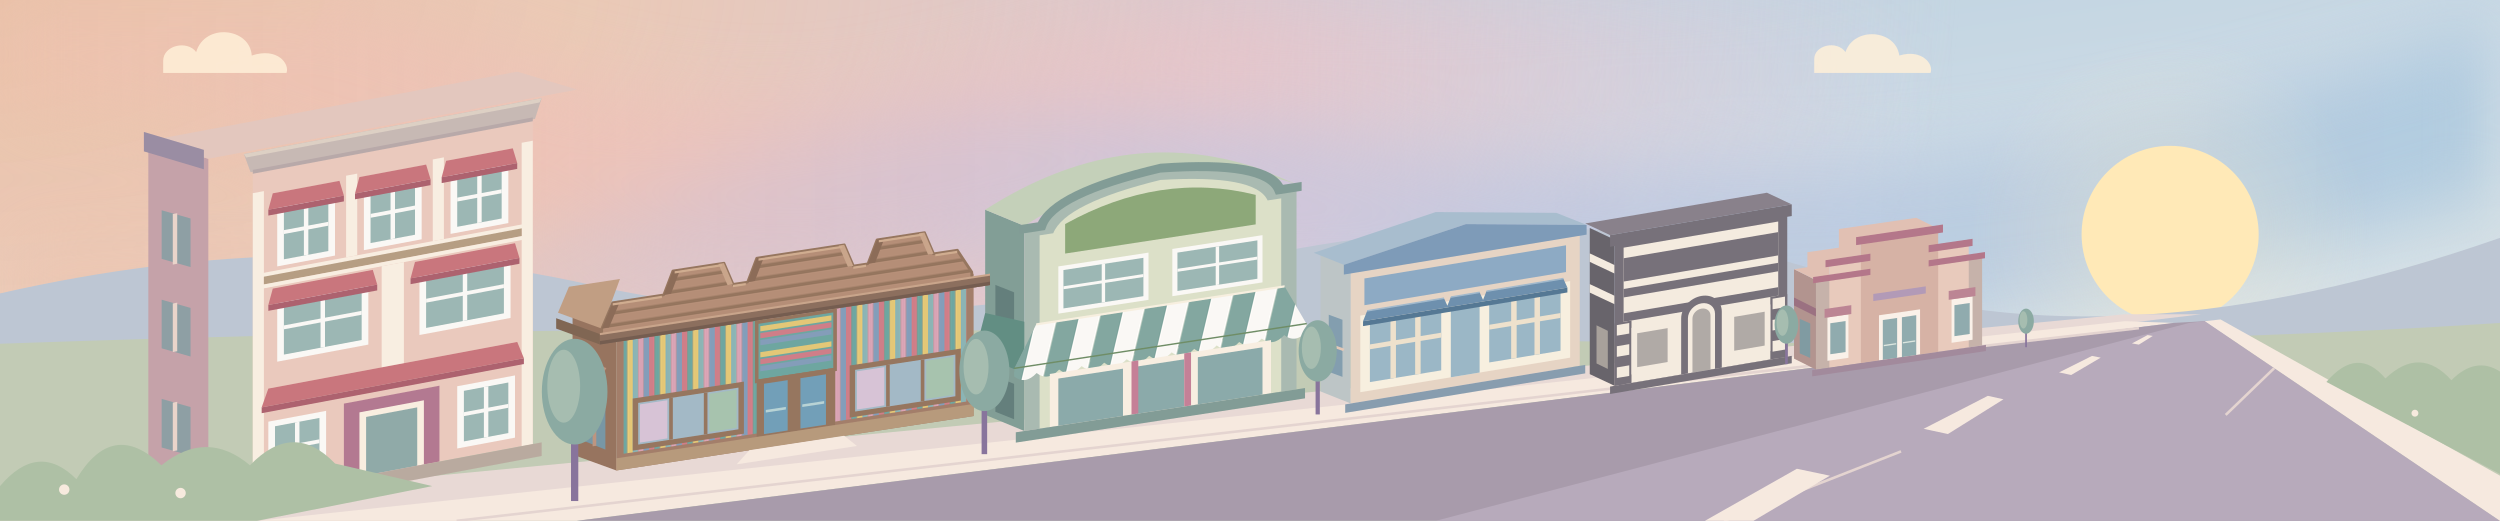
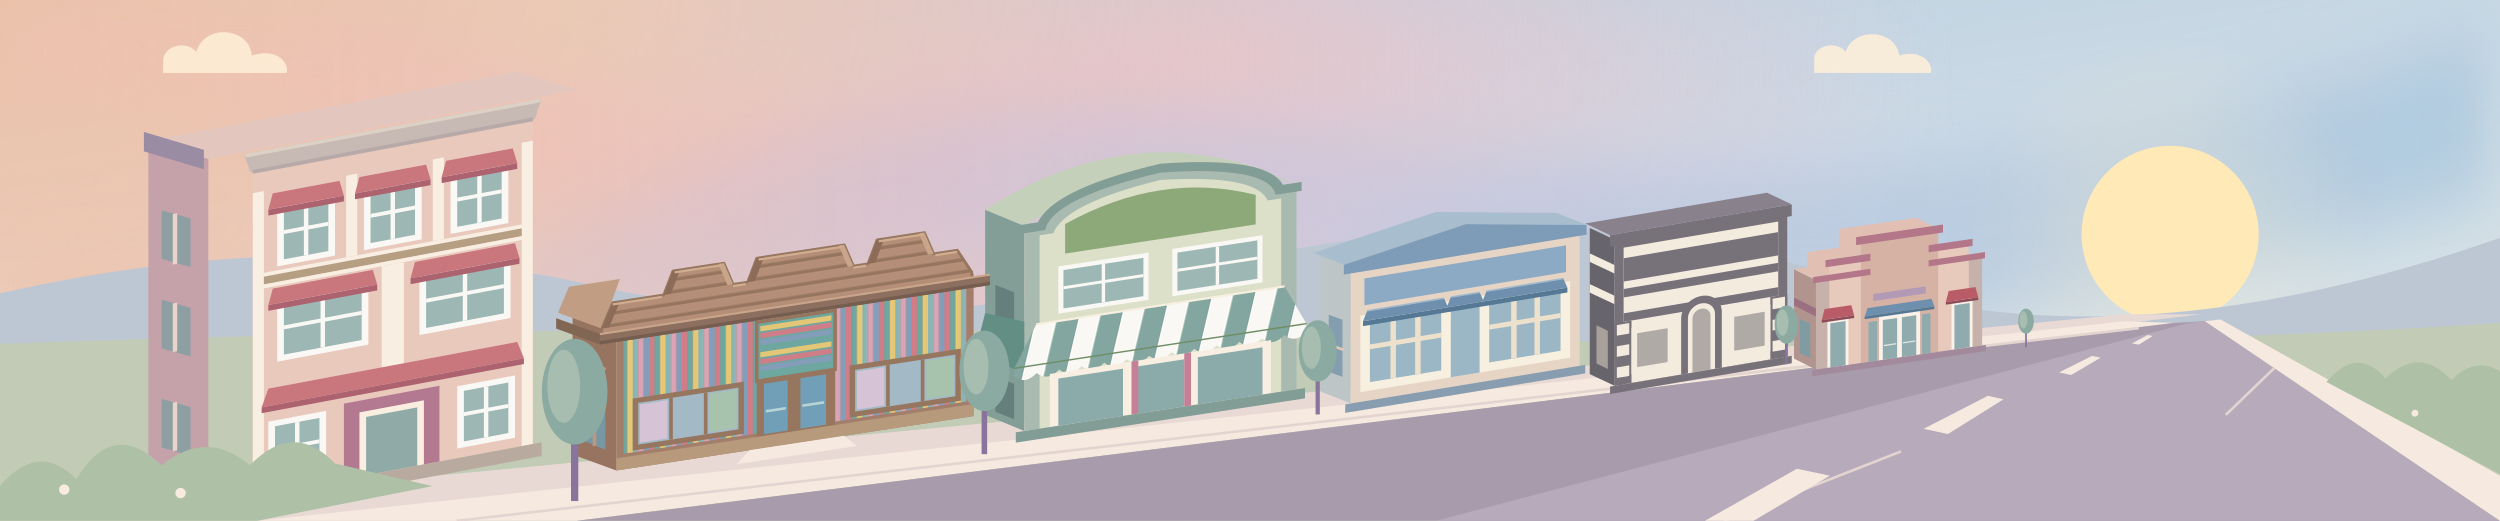
<svg xmlns="http://www.w3.org/2000/svg" viewBox="0 0 1440 300" preserveAspectRatio="xMidYMax meet" fill="none">
  <defs>
    <linearGradient id="village-sky" x1="0" y1="0" x2=".7" y2="1">
      <stop offset="0" stop-color="#b3cddd" />
      <stop offset=".55" stop-color="#ccdae5" />
      <stop offset="1" stop-color="#dce5e6" />
    </linearGradient>
    <radialGradient id="village-corner-warmth" gradientUnits="userSpaceOnUse" cx="-30" cy="-20" r="1160" gradientTransform="scale(1 .48)">
      <stop offset="0" stop-color="#eac0a7" />
      <stop offset=".32" stop-color="#edc9b4" stop-opacity=".95" />
      <stop offset=".65" stop-color="#e8c4c8" stop-opacity=".7" />
      <stop offset="1" stop-color="#dfcbdc" stop-opacity="0" />
    </radialGradient>
    <linearGradient id="village-peach-sweep" x1="0" y1="0" x2="1" y2="0">
      <stop offset="0" stop-color="#edc4aa" stop-opacity=".85" />
      <stop offset=".55" stop-color="#efc0be" stop-opacity=".65" />
      <stop offset="1" stop-color="#e8cbdc" stop-opacity="0" />
    </linearGradient>
    <linearGradient id="village-blue-sweep" x1="0" y1="0" x2="1" y2="0">
      <stop offset="0" stop-color="#c6bfdb" stop-opacity="0" />
      <stop offset=".45" stop-color="#c3c5e1" stop-opacity=".65" />
      <stop offset="1" stop-color="#9fc4dc" stop-opacity=".7" />
    </linearGradient>
    <filter id="village-sky-soften" x="-15%" y="-100%" width="130%" height="300%" color-interpolation-filters="sRGB">
      <feGaussianBlur stdDeviation="20" />
    </filter>
    <radialGradient id="village-sun-halo">
      <stop offset="0" stop-color="#fff0cc" stop-opacity=".35" />
      <stop offset="1" stop-color="#fff0cc" stop-opacity="0" />
    </radialGradient>
    <pattern id="toy-stripes" width="18" height="110" patternUnits="userSpaceOnUse">
      <path fill="#cf7e88" d="M0 0h3v110H0z" />
      <path fill="#6ea6a0" d="M3 0h3v110H3z" />
      <path fill="#e3c777" d="M6 0h3v110H6z" />
      <path fill="#8cb4b4" d="M9 0h3v110H9z" />
      <path fill="#d8a3b4" d="M12 0h3v110h-3z" />
      <path fill="#849db9" d="M15 0h3v110h-3z" />
    </pattern>
    <pattern id="toy-roof" width="12" height="7" patternUnits="userSpaceOnUse">
      <path fill="#b58e77" d="M0 0h12v7H0z" />
      <path fill="#96765f" d="M0 5h12v2H0z" />
    </pattern>
    <pattern id="awning-stripes" width="26" height="35" patternUnits="userSpaceOnUse" patternTransform="skewX(-12)">
      <path fill="#faf8f5" d="M0 0h13v35H0z" />
      <path fill="#83a7a0" d="M13 0h13v35H13z" />
    </pattern>
    <g id="window">
      <path fill="#faf8f5" d="M0 0h26v32H0z" />
      <path fill="#9cb7b4" d="M3 3h20v26H3z" />
      <path stroke="#faf8f5" stroke-width="2" d="M13 3v26M3 15h20" />
    </g>
    <g id="tree">
      <path stroke="#88749c" stroke-width="4" d="M0 0v52" />
      <ellipse cy="-8" rx="18" ry="29" fill="#8baaa2" />
      <ellipse cx="-6" cy="-11" rx="9" ry="20" fill="#a6bdb0" />
    </g>
  </defs>
  <style>
    .village-cloud { transform-box: fill-box; transform-origin: center; }
    @keyframes cloud-drift { from { transform: translateX(-26px); } to { transform: translateX(44px); } }
    @media (prefers-reduced-motion: no-preference) {
      .village-cloud { animation: cloud-drift 48s ease-in-out -18s infinite alternate; }
      .village-cloud-far { animation-duration: 67s; animation-delay: -40s; }
    }
  </style>
  <path fill="url(#village-sky)" d="M0 0h1440v300H0z" />
  <path fill="url(#village-corner-warmth)" d="M0 0h1440v300H0Z" />
  <g fill="none" stroke-linecap="round" filter="url(#village-sky-soften)">
    <path stroke="url(#village-peach-sweep)" stroke-width="92" d="M-140 38C130-60 280 157 535 95S850-7 1100 62" />
    <path stroke="url(#village-blue-sweep)" stroke-width="90" d="M80 206C330 263 367 77 665 112S1110 181 1510 38" />
    <path stroke="url(#village-peach-sweep)" stroke-width="45" opacity=".5" d="M-100 191C170 104 315 228 553 182S837 48 1058 100" />
  </g>
  <circle cx="1250" cy="135" r="115" fill="url(#village-sun-halo)" />
  <circle cx="1250" cy="135" r="51" fill="#ffe9b7" />
  <path fill="#bdc6d3" d="M0 169Q180 128 340 164T700 153T1060 160T1440 137v163H0z" />
  <g fill="#fff0d8" opacity=".85">
    <path class="village-cloud" d="M94 35c0-9 14-12 19-5 5-17 31-14 32 2 15-5 22 5 20 10H94z" />
    <path class="village-cloud village-cloud-far" d="M1045 34c0-8 13-11 18-4 5-15 29-13 31 2 13-4 20 5 18 10h-67z" />
  </g>
  <path fill="#c2cbb5" d="M0 198q390-14 780-4t660-8v114H0Z" />
  <path fill="#e8d9d5" d="M0 298 1224 181h44L270 300H0Z" />
  <path fill="#f6e9df" d="m1224 185 28 1L332 300H148Z" />
  <path fill="#a89bab" d="m1252 186 18-1 170 115H332Z" />
  <path fill="#b7aabb" d="m1261 186 9-1 170 115H827Z" />
  <path fill="#f6e9df" d="m1270 185 9-1 161 90v26Z" />
  <path stroke="#e4d4d0" stroke-width="1.5" d="m1232 189-969 111m1047-88-28 27m-187 21-102 40" />
  <g fill="#f6e9df">
    <path d="m1237 193 3 .5-8 5-4-.7Z" />
    <path d="m1205 205 5 1-17 10-7-1.5Z" />
    <path d="m1145 228 9 2-32 20-14-3Z" />
    <path d="m1035 270 19 4-44 26h-28Z" />
  </g>
  <g transform="matrix(1.28 -.24 0 1.12 120 78)">
    <path fill="#c5a2a9" d="M0 12-27-3v178l27 15Z" />
    <path fill="#e3c7be" d="M-27-3h166l27 15H0Z" />
    <path fill="#9a8da3" d="m-29-8 27 15v10l-27-15Z" />
    <g fill="#8e9fa4">
      <path d="m-21 34 13 7v25l-13-7Z" />
      <path d="m-21 80 13 7v25l-13-7Z" />
      <path d="m-21 131 13 7v25l-13-7Z" />
    </g>
    <path stroke="#ead4ca" stroke-width="2" d="m-15 37 0 26m0 20v25m0 26v25" />
    <path fill="#eac9bd" d="M20 22h126v168H20z" />
    <path fill="#c7b9b4" d="M16 13h134l-3 10H19Z" />
    <path fill="#ddd0c4" d="M16 13h134l-1 2H17Z" />
    <path fill="#b8a9a9" d="M20 22h126v2H20Z" />
    <path fill="#f8eee1" d="M20 34h5v156H20zM141 34h5v156h-5zM62 34h5v42h-5zM101 34h5v42h-5zM78 84h10v58H78Z" />
    <g>
      <use href="#window" x="31" y="42" />
      <use href="#window" x="70" y="42" />
      <use href="#window" x="109" y="42" />
    </g>
    <path fill="#faf8f5" d="M31 91h41v32H31ZM95 91h41v32H95Z" />
    <path fill="#9cb7b4" d="M34 94h35v26H34ZM98 94h35v26H98Z" />
    <path stroke="#faf8f5" stroke-width="2" d="M51.5 94v26M34 106h35M115.5 94v26M98 106h35" />
    <path fill="#b69e83" d="M25 77h116v5H25z" />
    <path fill="#f8eee1" d="M24 76h118v2H24zM24 82h118v2H24z" />
    <g id="american-girl-projecting-awnings">
      <path fill="#c9767d" d="m29 36-2 8h34l-2-8Zm39 0-2 8h34l-2-8Zm39 0-2 8h34l-2-8ZM29 85l-2 8h49l-2-8Zm64 0-2 8h49l-2-8ZM27 136l-3 9h118l-3-9Z" />
      <path fill="#ad626f" d="M27 44h34v3H27ZM66 44h34v3H66ZM105 44h34v3h-34ZM27 93h49v3H27ZM91 93h49v3H91ZM24 145h118v3H24Z" />
    </g>
    <path fill="#b37991" d="M61 151h43v39H61z" />
    <path fill="#f9eee0" d="M68 157h29v33H68z" />
    <path fill="#90aaa8" d="M71 160h23v30H71z" />
    <use href="#window" x="27" y="153" />
    <use href="#window" x="112" y="153" />
    <path fill="#b9aa9f" d="M16 190h134v7H16z" />
  </g>
  <g transform="matrix(.98 -.15 0 .85 590 108)">
    <path fill="#829e96" d="M0 26-23 11v139l23 15Z" />
    <path fill="#c4d0b9" d="M-23 11Q57-34 137 11l23 15Q80-19 0 26Z" />
    <path fill="#647f7c" d="m-17 63 11 7v24l-11-7Zm0 62 11 7v24l-11-7Z" />
    <path fill="#628e83" d="m-6 122-23-15 6-26 30 13Z" />
    <path fill="#a9bab1" d="M0 28h10Q17 7 80 1q63 6 70 27h10v137H0Z" />
    <path fill="#dce0c8" d="M9 34h8Q24 15 80 9q56 6 63 25h8v131H9Z" />
    <path stroke="#829c96" stroke-width="6" d="M-3 28h13Q17 7 80 1q63 6 70 27h13" />
    <path fill="#8da879" d="M24 29Q80 3 136 29v20H24Z" />
    <path fill="#faf8f5" d="M20 57h53v32H20ZM87 57h53v32H87Z" />
    <path fill="#9cb7b4" d="M23 60h47v26H23ZM90 60h47v26H90Z" />
    <path stroke="#faf8f5" stroke-width="2" d="M46.5 60v26M23 72h47M113.5 60v26M90 72h47" />
    <g id="joann-projecting-awning">
      <path fill="url(#awning-stripes)" d="M7 94h146l13 28H-6Z" />
      <path fill="#6f8d66" d="M-6 121h172v3H-6Z" />
      <path fill="url(#awning-stripes)" d="M-6 122h172v5q-6.615 7-13.23 0q-6.615 7-13.23 0q-6.615 7-13.23 0q-6.615 7-13.23 0q-6.615 7-13.23 0q-6.615 7-13.23 0q-6.615 7-13.23 0q-6.615 7-13.23 0q-6.615 7-13.23 0q-6.615 7-13.23 0q-6.615 7-13.23 0q-6.615 7-13.23 0q-6.615 7-13.23 0Z" />
      <path stroke="#f7efdf" stroke-width="1.5" d="M7 94h146" />
    </g>
    <path fill="#f8eee1" d="M15 129h130v36H15z" />
    <path fill="#8baaaa" d="M20 133h38v32H20zM66 133h28v32H66zM102 133h38v32h-38z" />
    <path fill="#c58097" d="M63 129h4v36h-4zM94 129h4v36h-4z" />
    <path fill="#829c96" d="M-5 165h170v7H-5z" />
  </g>
  <g transform="matrix(.79 -.13 0 .70 778 140)">
    <path fill="#bdc5c6" d="M0 18-22 4v114l22 14Z" />
    <path fill="#a8bdce" d="m-27 3 89-17 88 17 22 14-88-17-89 17Z" />
    <path fill="#839eaf" d="m-16 56 10 6v47l-10-6Z" />
    <path stroke="#e2c8b7" stroke-width="2" d="m-17 80 12 7" />
    <path fill="#e6d4c4" d="M0 18h167v114H0z" />
    <path fill="#7e9bb8" d="m-5 17 89-17 88 17v8H-5z" />
    <path fill="#8daac4" d="M10 31h147v22H10z" />
    <path fill="#f7efdf" d="M7 61h153v63H7z" />
    <g fill="#9bb7c6">
      <path d="M14 67h52v50H14zM101 67h52v50h-52zM73 67h21v57H73z" />
    </g>
    <path stroke="#eee1cc" stroke-width="4" d="M31 67v50M49 67v50M119 67v50M136 67v50M14 88h52M101 88h52" />
    <g id="container-projecting-awnings">
      <path fill="#6e90ae" d="M12 58h56l3 8H9ZM73 58h21l3 8H70ZM99 58h56l3 8H96Z" />
      <path fill="#557894" d="M9 66h62v4H9ZM70 66h27v4H70ZM96 66h62v4H96Z" />
      <path stroke="#a2b9cc" stroke-width="1.3" d="M12 58h56M73 58h21M99 58h56" />
    </g>
    <path fill="#889daf" d="M-4 132h175v7H-4z" />
  </g>
  <g transform="matrix(.65 -.11 0 .61 930 135)">
    <path fill="#68646b" d="M0 5-22-10v138l22 15Z" />
    <path fill="#89818b" d="M-26-15h161l22 15H-4Z" />
    <path fill="#f4ebdf" d="m-22 14 22 15v8l-22-15Zm0 29 22 15v8l-22-15Z" />
    <path fill="#a8a19b" d="m-16 83 10 7v36l-10-7Z" />
    <path fill="#77717a" d="M0 5h153v138H0z" />
    <path fill="#f4ebdf" d="M8 14h137v129H8z" />
    <path fill="#77717a" d="M-4 0h161v11H-4zM8 24h137v22H8zM8 53h137v8H8zM8 76h137v8H8z" />
    <path fill="#77717a" d="M0 84h15v59H0zM138 84h15v59h-15z" />
    <path fill="#f4ebdf" d="M2 86h11v10H2zM2 106h11v10H2zM2 126h11v10H2zM140 86h11v10h-11zM140 106h11v10h-11zM140 126h11v10h-11z" />
    <path fill="#f4ebdf" d="M15 91h37v44H15zM101 91h37v44h-37z" />
    <path fill="#b0aaa6" d="M20 97h27v32H20zM106 97h27v32h-27z" />
    <path fill="#77717a" d="M59 143V90a18 18 0 0 1 36 0v53z" />
    <path fill="#f4ebdf" d="M65 143V91a12 12 0 0 1 24 0v52z" />
    <path fill="#b0aaa6" d="M69 143V92a8 8 0 0 1 16 0v51z" />
    <path fill="#77717a" d="M-4 143h161v7H-4z" />
  </g>
  <g transform="matrix(.55 -.08 0 .51 1046 142)">
    <path fill="#b2948f" d="M0 38-23 22v101l23 16Z" />
    <path fill="#e1c0b3" d="M-23 22h14V5h33v-21h81l23 16H47v21H14v17H0Z" />
    <path fill="#809ba2" d="m-17 79 11 7v39l-11-7Z" />
    <path fill="#9b7181" d="m-23 54 23 16v9l-23-16Z" />
    <path fill="#c6b2aa" d="M0 38h174v101H0z" />
    <path fill="#e8cabc" d="M14 21h146v118H14z" />
    <path fill="#d6b2a5" d="M47 0h81v139H47z" />
    <path fill="#b4778a" d="M-3 34h180v7H-3zM10 17h154v8H10zM42-4h91v9H42z" />
    <path fill="#d6b2a5" d="M57 13h61v42H57z" />
    <path fill="#b29ab7" d="M60 63h55v8H60z" />
-     <path fill="#faf1e9" d="M12 82h22v49H12zM142 82h22v49h-22zM66 88h43v51H66z" />
-     <path fill="#90abae" d="M70 94h15v45H70zM90 94h15v45H90zM15 89h16v35H15zM145 89h16v35h-16z" />
+     <path fill="#faf1e9" d="M12 82h22v57H12zM142 82h22v57h-22zM66 88h43v51H66z" />
+     <path fill="#90abae" d="M70 94h15v45H70zM90 94h15v45H90zM15 89h16v50H15zM145 89h16v50h-16z" />
+     <path fill="#90abae" d="M55 94h9v45h-9zM111 94h9v45h-9z" />
    <path stroke="#dce6df" stroke-width="1.5" d="M71 123h13M91 123h13" />
-     <path fill="#bc8594" d="M9 72h28v10H9zM139 72h28v10h-28z" />
+     <g id="costco-projecting-awnings">
+       <path fill="#b95c67" d="M9 72h28l3 12H6zM139 72h28l3 12h-34z" />
+       <path fill="#8e4c59" d="M6 84h34v3H6zM136 84h34v3h-34z" />
+       <path fill="#6e90ae" d="M54 78h67l3 9H51z" />
+       <path fill="#557894" d="M51 87h73v3H51z" />
+     </g>
    <path fill="#a28a9c" d="M-4 139h182v7H-4z" />
  </g>
  <g transform="matrix(1.05 -.16 0 1 355 153)">
    <path fill="#97745f" d="M0 36-24 23v82l24 13Z" />
    <path fill="#c19e83" d="m-8 35-24-13 6-14h28Z" />
    <path fill="#806653" d="m-9 38-24-13v6l24 13Z" />
    <path fill="#7897a5" d="m-18 75 12 7v23l-12-7Z" />
    <path stroke="#bd9580" stroke-width="2" d="m-18 52 12 7m-12 4 12 7m-6 9v23" />
    <path fill="#a37e6a" d="M0 36h196v82H0z" />
    <path fill="url(#toy-stripes)" d="M4 42h188v67H4z" />
    <g id="toys-sloped-roof">
      <path fill="url(#toy-roof)" stroke="#96765f" stroke-width="1.5" stroke-linejoin="round" d="M-8 35-2 21h28l5-13h28l5 13h8l5-13h48l5 13h8l5-13h26l5 13h13l8 14v6H-8Z" />
      <path fill="#8c6c58" d="m26 21 5-13h4l-5 13Zm46 0 5-13h4l-5 13Zm66 0 5-13h4l-5 13ZM-8 35l6-14h4l-6 14Z" />
      <path fill="#c9a58b" d="m56 8 5 13h3L59 8Zm66 0 5 13h3l-5-13Zm44 0 5 13h3l-5-13Z" />
      <path stroke="#d0ad90" stroke-width="1.3" d="M32 9h26M78 9h46M144 9h24M-2 22h27M64 22h7M130 22h7M175 22h12" />
      <path fill="#8c6f5e" d="M-9 38h214v6H-9z" />
      <path fill="#755d50" d="M-9 42h214v2H-9z" />
      <path stroke="#c9a58b" stroke-width="1.2" d="M-9 38h214" />
    </g>
    <path fill="#6ea6a0" stroke="#96765f" stroke-width="2" d="M77 45h43v34H77z" />
    <path stroke="#e3c777" stroke-width="3" d="M79 49h39M79 64h39" />
    <path stroke="#cf7e88" stroke-width="3" d="M79 53h39M79 68h39" />
    <path stroke="#849db9" stroke-width="3" d="M79 57h39M79 72h39" />
    <path fill="#96765f" d="M9 78h61v30H9zM128 78h61v30h-61zM77 78h43v33H77z" />
    <path fill="#a3b9c6" d="M12 81h55v24H12zM131 81h55v24h-55z" />
    <path fill="#d7c3d6" d="M13 82h15v22H13zM132 82h15v22h-15z" />
    <path fill="#a7c3ae" d="M51 82h15v22H51zM170 82h15v22h-15z" />
    <path stroke="#96765f" stroke-width="2" d="M30 81v24M49 81v24M149 81v24M168 81v24" />
    <path fill="#729fb8" d="M81 81h13v29H81zM101 81h14v29h-14z" />
    <path stroke="#b8d3d5" stroke-width="1.5" d="M82 97h11M102 97h12" />
    <path fill="#b79a7c" d="M0 111h196v7H0z" />
    <path fill="#f6e9df" d="M73 118h52l7 7H66z" />
  </g>
  <g transform="translate(331 234)">
    <use href="#tree" transform="scale(1.05)" />
  </g>
  <g transform="translate(567 220)">
    <use href="#tree" transform="scale(.8)" />
  </g>
  <g transform="translate(759 207)">
    <use href="#tree" transform="scale(.61)" />
  </g>
  <g transform="translate(1029 190)">
    <use href="#tree" transform="scale(.38)" />
  </g>
  <g transform="translate(1167 187)">
    <use href="#tree" transform="scale(.25)" />
  </g>
  <path fill="#aec0a5" d="M0 280q22-26 44-4 21-35 49-8 26-21 51 0 25-26 49-1l56 13L148 300H0Z" />
  <path fill="#aec0a5" d="m1340 220q18-21 34-2 20-19 38 1 14-14 28-5v59Z" />
  <g fill="#f7eade">
    <circle cx="37" cy="282" r="3" />
    <circle cx="104" cy="284" r="3" />
    <circle cx="1391" cy="238" r="2" />
  </g>
</svg>
